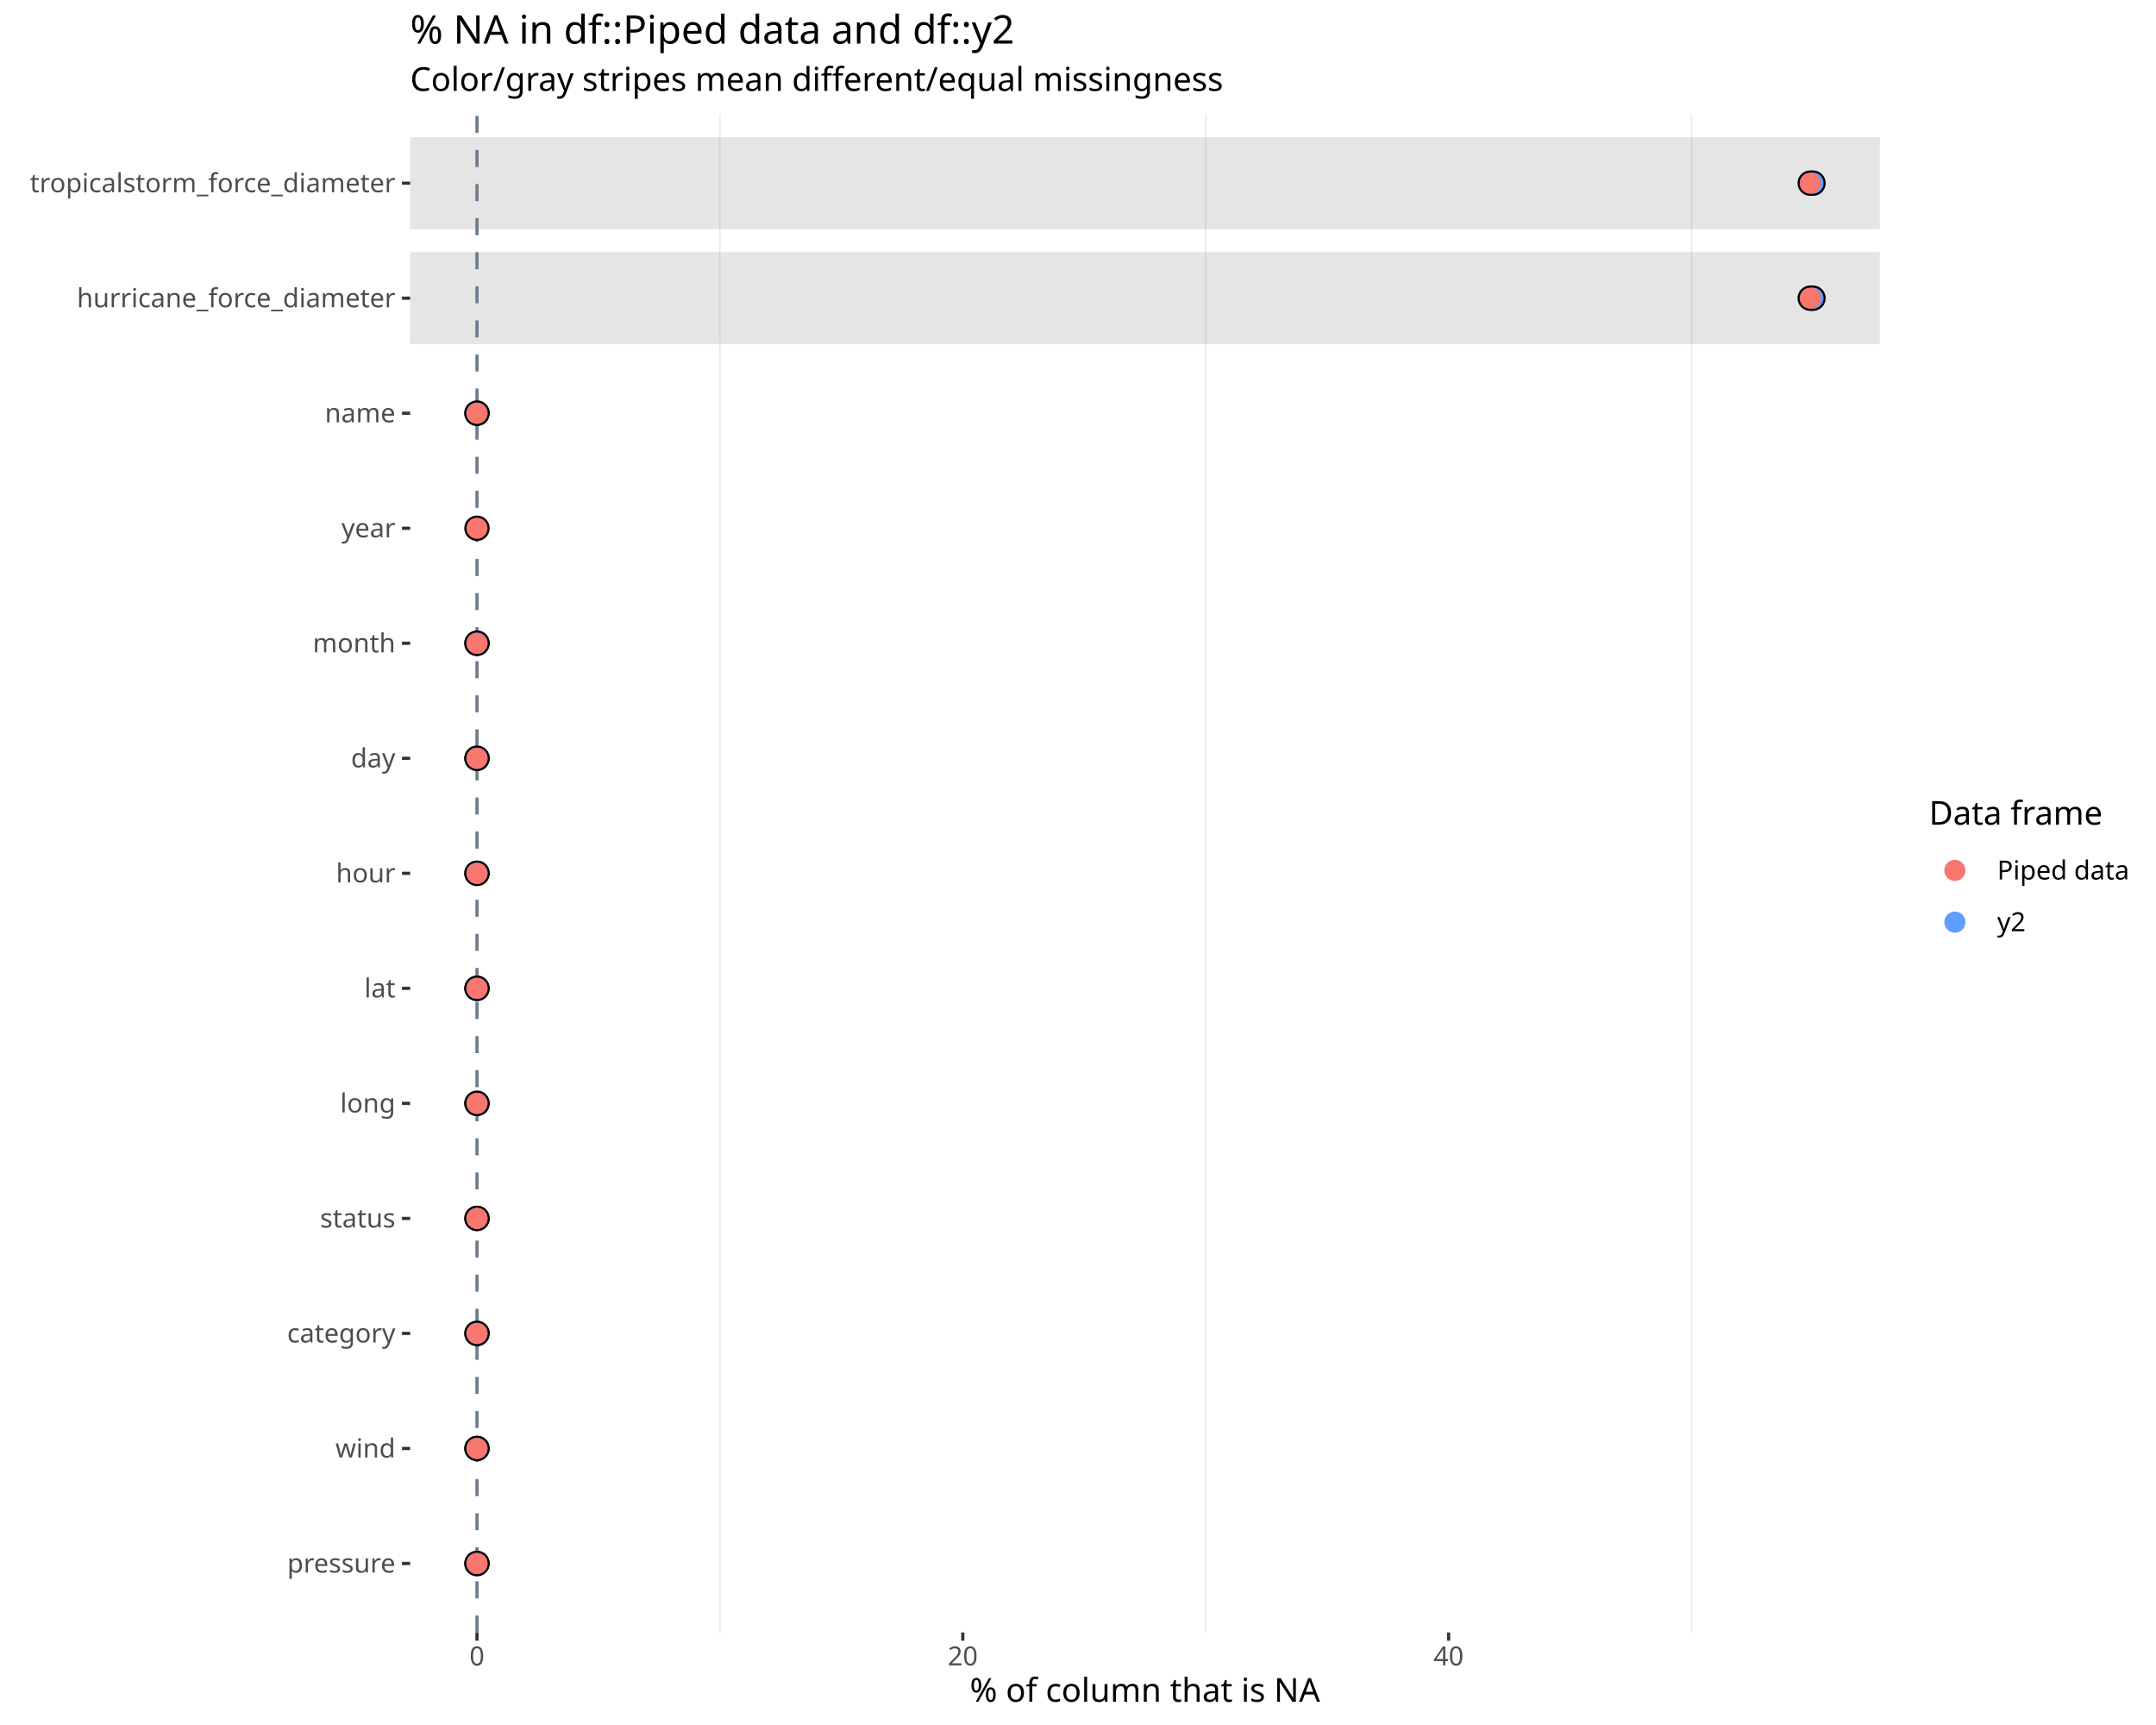
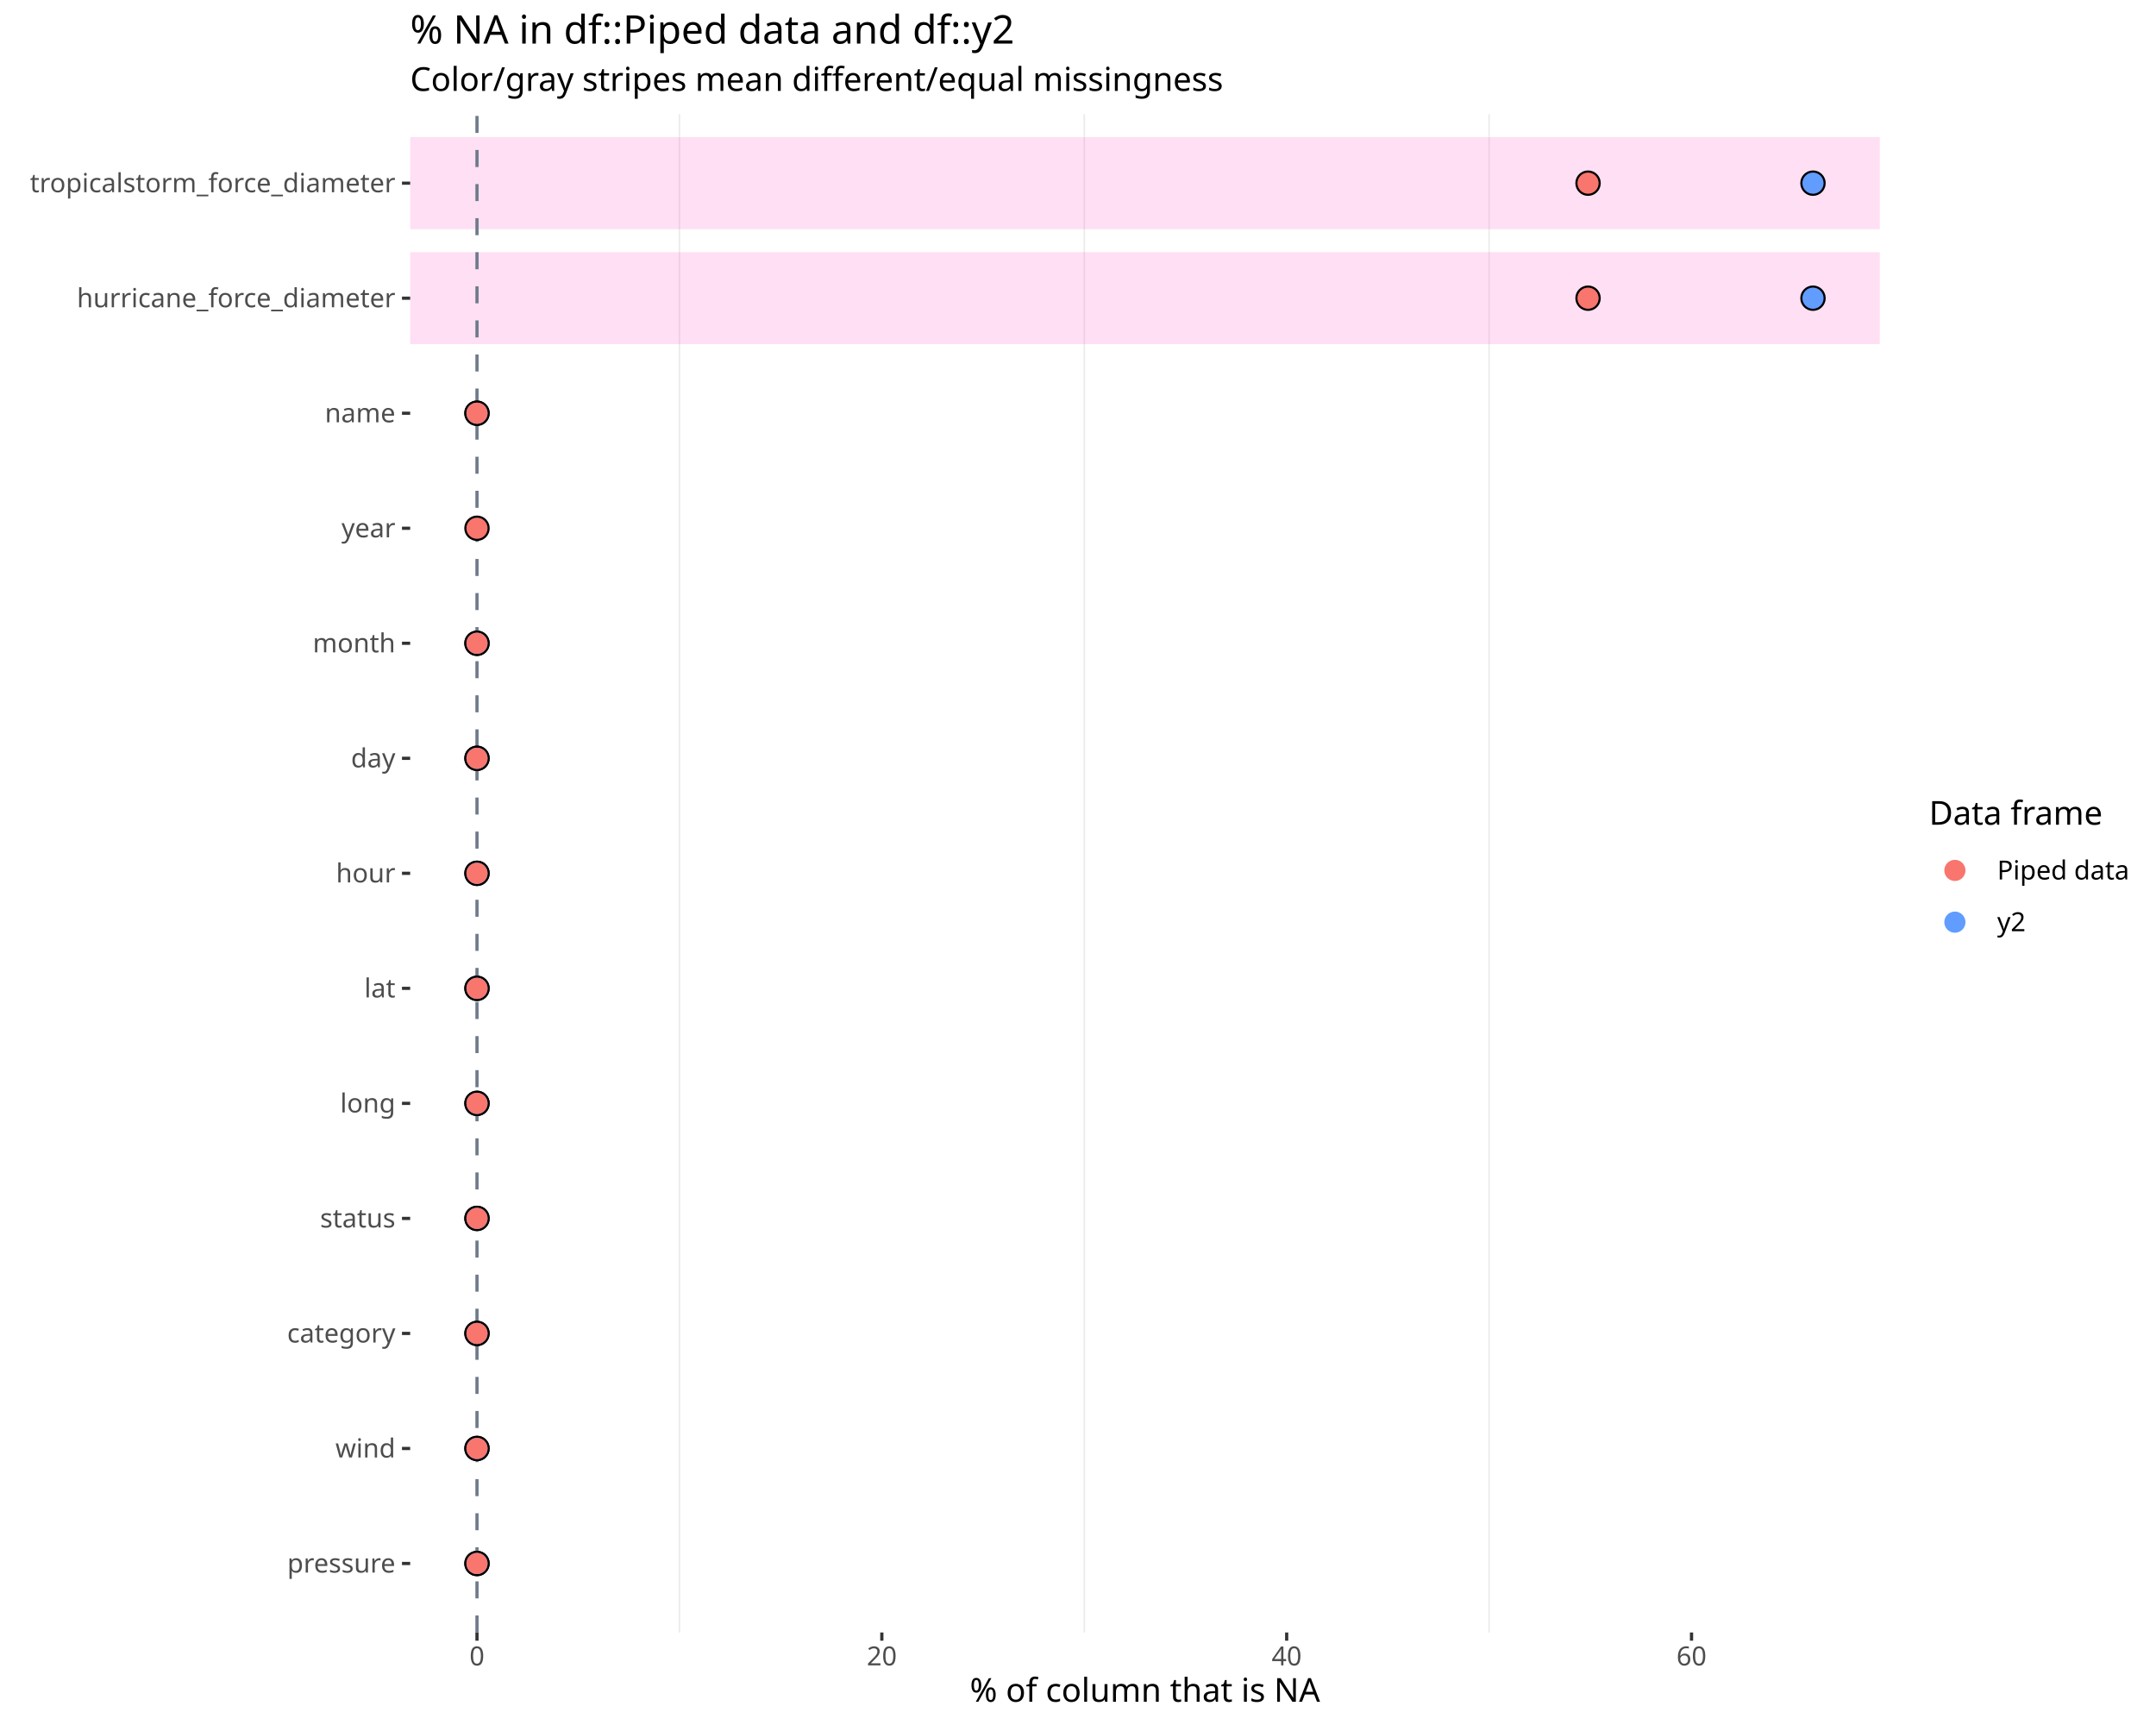
<svg xmlns="http://www.w3.org/2000/svg" class="svglite" data-engine-version="2.0" width="720.00pt" height="576.00pt" viewBox="0 0 720.00 576.00">
  <defs>
    <style type="text/css">
    .svglite line, .svglite polyline, .svglite polygon, .svglite path, .svglite rect, .svglite circle {
      fill: none;
      stroke: #000000;
      stroke-linecap: round;
      stroke-linejoin: round;
      stroke-miterlimit: 10.00;
    }
  </style>
  </defs>
  <rect width="100%" height="100%" style="stroke: none; fill: #FFFFFF;" />
  <defs>
    <clipPath id="cpMC4wMHw3MjAuMDB8MC4wMHw1NzYuMDA=">
      <rect x="0.00" y="0.00" width="720.00" height="576.00" />
    </clipPath>
  </defs>
  <g clip-path="url(#cpMC4wMHw3MjAuMDB8MC4wMHw1NzYuMDA=)">
    <rect x="0.00" y="0.00" width="720.00" height="576.00" style="stroke-width: 1.07; stroke: #FFFFFF; fill: #FFFFFF;" />
  </g>
  <defs>
    <clipPath id="cpMTM2Ljk4fDYyNy43NnwzOC4xMnw1NDUuMTE=">
      <rect x="136.98" y="38.12" width="490.78" height="507.00" />
    </clipPath>
  </defs>
  <g clip-path="url(#cpMTM2Ljk4fDYyNy43NnwzOC4xMnw1NDUuMTE=)">
    <rect x="136.98" y="38.12" width="490.78" height="507.00" style="stroke-width: 1.07; stroke: none; fill: #FFFFFF;" />
-     <polyline points="240.41,545.11 240.41,38.12 " style="stroke-width: 0.53; stroke: #EBEBEB; stroke-linecap: butt;" />
-     <polyline points="402.65,545.11 402.65,38.12 " style="stroke-width: 0.53; stroke: #EBEBEB; stroke-linecap: butt;" />
-     <polyline points="564.89,545.11 564.89,38.12 " style="stroke-width: 0.53; stroke: #EBEBEB; stroke-linecap: butt;" />
-     <rect x="-651.92" y="506.70" width="2433.64" height="30.73" style="stroke-width: 1.07; stroke: none; stroke-linecap: square; stroke-linejoin: miter;" />
-     <rect x="-651.92" y="468.29" width="2433.64" height="30.73" style="stroke-width: 1.07; stroke: none; stroke-linecap: square; stroke-linejoin: miter;" />
-     <rect x="-651.92" y="429.89" width="2433.64" height="30.73" style="stroke-width: 1.07; stroke: none; stroke-linecap: square; stroke-linejoin: miter;" />
-     <rect x="-651.92" y="391.48" width="2433.64" height="30.73" style="stroke-width: 1.07; stroke: none; stroke-linecap: square; stroke-linejoin: miter;" />
-     <rect x="-651.92" y="353.07" width="2433.64" height="30.73" style="stroke-width: 1.07; stroke: none; stroke-linecap: square; stroke-linejoin: miter;" />
-     <rect x="-651.92" y="314.66" width="2433.64" height="30.73" style="stroke-width: 1.07; stroke: none; stroke-linecap: square; stroke-linejoin: miter;" />
-     <rect x="-651.92" y="276.25" width="2433.64" height="30.73" style="stroke-width: 1.07; stroke: none; stroke-linecap: square; stroke-linejoin: miter;" />
-     <rect x="-651.92" y="237.84" width="2433.64" height="30.73" style="stroke-width: 1.07; stroke: none; stroke-linecap: square; stroke-linejoin: miter;" />
-     <rect x="-651.92" y="199.43" width="2433.64" height="30.73" style="stroke-width: 1.07; stroke: none; stroke-linecap: square; stroke-linejoin: miter;" />
-     <rect x="-651.92" y="161.02" width="2433.64" height="30.73" style="stroke-width: 1.07; stroke: none; stroke-linecap: square; stroke-linejoin: miter;" />
-     <rect x="-651.92" y="122.62" width="2433.64" height="30.73" style="stroke-width: 1.07; stroke: none; stroke-linecap: square; stroke-linejoin: miter;" />
-     <rect x="-651.92" y="84.21" width="2433.64" height="30.73" style="stroke-width: 1.07; stroke: none; stroke-linecap: square; stroke-linejoin: miter; fill: #7F7F7F; fill-opacity: 0.20;" />
-     <rect x="-651.92" y="45.80" width="2433.64" height="30.73" style="stroke-width: 1.07; stroke: none; stroke-linecap: square; stroke-linejoin: miter; fill: #7F7F7F; fill-opacity: 0.20;" />
-     <rect x="-651.92" y="7.39" width="2433.64" height="30.73" style="stroke-width: 1.07; stroke: none; stroke-linecap: square; stroke-linejoin: miter;" />
-     <rect x="-651.92" y="-31.02" width="2433.64" height="30.73" style="stroke-width: 1.07; stroke: none; stroke-linecap: square; stroke-linejoin: miter;" />
-     <rect x="-651.92" y="-69.43" width="2433.64" height="30.73" style="stroke-width: 1.07; stroke: none; stroke-linecap: square; stroke-linejoin: miter;" />
-     <rect x="-651.92" y="-107.84" width="2433.64" height="30.73" style="stroke-width: 1.07; stroke: none; stroke-linecap: square; stroke-linejoin: miter;" />
-     <rect x="-651.92" y="-146.25" width="2433.64" height="30.73" style="stroke-width: 1.07; stroke: none; stroke-linecap: square; stroke-linejoin: miter;" />
-     <rect x="-651.92" y="-184.65" width="2433.64" height="30.73" style="stroke-width: 1.07; stroke: none; stroke-linecap: square; stroke-linejoin: miter;" />
-     <rect x="-651.92" y="-223.06" width="2433.64" height="30.73" style="stroke-width: 1.07; stroke: none; stroke-linecap: square; stroke-linejoin: miter;" />
-     <rect x="-651.92" y="-261.47" width="2433.64" height="30.73" style="stroke-width: 1.07; stroke: none; stroke-linecap: square; stroke-linejoin: miter;" />
-     <rect x="-651.92" y="-299.88" width="2433.64" height="30.73" style="stroke-width: 1.07; stroke: none; stroke-linecap: square; stroke-linejoin: miter;" />
-     <rect x="-651.92" y="-338.29" width="2433.64" height="30.73" style="stroke-width: 1.07; stroke: none; stroke-linecap: square; stroke-linejoin: miter;" />
-     <rect x="-651.92" y="-376.70" width="2433.64" height="30.73" style="stroke-width: 1.07; stroke: none; stroke-linecap: square; stroke-linejoin: miter;" />
-     <rect x="-651.92" y="-415.11" width="2433.64" height="30.73" style="stroke-width: 1.07; stroke: none; stroke-linecap: square; stroke-linejoin: miter; fill: #7F7F7F; fill-opacity: 0.20;" />
-     <rect x="-651.92" y="-453.52" width="2433.64" height="30.73" style="stroke-width: 1.07; stroke: none; stroke-linecap: square; stroke-linejoin: miter; fill: #7F7F7F; fill-opacity: 0.20;" />
+     <polyline points="226.89,545.11 226.89,38.12 " style="stroke-width: 0.53; stroke: #EBEBEB; stroke-linecap: butt;" />
+     <polyline points="362.09,545.11 362.09,38.12 " style="stroke-width: 0.53; stroke: #EBEBEB; stroke-linecap: butt;" />
+     <polyline points="497.29,545.11 497.29,38.12 " style="stroke-width: 0.53; stroke: #EBEBEB; stroke-linecap: butt;" />
+     <rect x="-516.72" y="506.70" width="2028.03" height="30.73" style="stroke-width: 1.07; stroke: none; stroke-linecap: square; stroke-linejoin: miter;" />
+     <rect x="-516.72" y="468.29" width="2028.03" height="30.73" style="stroke-width: 1.07; stroke: none; stroke-linecap: square; stroke-linejoin: miter;" />
+     <rect x="-516.72" y="429.89" width="2028.03" height="30.73" style="stroke-width: 1.07; stroke: none; stroke-linecap: square; stroke-linejoin: miter;" />
+     <rect x="-516.72" y="391.48" width="2028.03" height="30.73" style="stroke-width: 1.07; stroke: none; stroke-linecap: square; stroke-linejoin: miter;" />
+     <rect x="-516.72" y="353.07" width="2028.03" height="30.73" style="stroke-width: 1.07; stroke: none; stroke-linecap: square; stroke-linejoin: miter;" />
+     <rect x="-516.72" y="314.66" width="2028.03" height="30.73" style="stroke-width: 1.07; stroke: none; stroke-linecap: square; stroke-linejoin: miter;" />
+     <rect x="-516.72" y="276.25" width="2028.03" height="30.73" style="stroke-width: 1.07; stroke: none; stroke-linecap: square; stroke-linejoin: miter;" />
+     <rect x="-516.72" y="237.84" width="2028.03" height="30.73" style="stroke-width: 1.07; stroke: none; stroke-linecap: square; stroke-linejoin: miter;" />
+     <rect x="-516.72" y="199.43" width="2028.03" height="30.73" style="stroke-width: 1.07; stroke: none; stroke-linecap: square; stroke-linejoin: miter;" />
+     <rect x="-516.72" y="161.02" width="2028.03" height="30.73" style="stroke-width: 1.07; stroke: none; stroke-linecap: square; stroke-linejoin: miter;" />
+     <rect x="-516.72" y="122.62" width="2028.03" height="30.73" style="stroke-width: 1.07; stroke: none; stroke-linecap: square; stroke-linejoin: miter;" />
+     <rect x="-516.72" y="84.21" width="2028.03" height="30.73" style="stroke-width: 1.07; stroke: none; stroke-linecap: square; stroke-linejoin: miter; fill: #FF61C3; fill-opacity: 0.20;" />
+     <rect x="-516.72" y="45.80" width="2028.03" height="30.73" style="stroke-width: 1.07; stroke: none; stroke-linecap: square; stroke-linejoin: miter; fill: #FF61C3; fill-opacity: 0.20;" />
+     <rect x="-516.72" y="7.39" width="2028.03" height="30.73" style="stroke-width: 1.07; stroke: none; stroke-linecap: square; stroke-linejoin: miter;" />
+     <rect x="-516.72" y="-31.02" width="2028.03" height="30.73" style="stroke-width: 1.07; stroke: none; stroke-linecap: square; stroke-linejoin: miter;" />
+     <rect x="-516.72" y="-69.43" width="2028.03" height="30.73" style="stroke-width: 1.07; stroke: none; stroke-linecap: square; stroke-linejoin: miter;" />
+     <rect x="-516.72" y="-107.84" width="2028.03" height="30.73" style="stroke-width: 1.07; stroke: none; stroke-linecap: square; stroke-linejoin: miter;" />
+     <rect x="-516.72" y="-146.25" width="2028.03" height="30.73" style="stroke-width: 1.07; stroke: none; stroke-linecap: square; stroke-linejoin: miter;" />
+     <rect x="-516.72" y="-184.65" width="2028.03" height="30.73" style="stroke-width: 1.07; stroke: none; stroke-linecap: square; stroke-linejoin: miter;" />
+     <rect x="-516.72" y="-223.06" width="2028.03" height="30.73" style="stroke-width: 1.07; stroke: none; stroke-linecap: square; stroke-linejoin: miter;" />
+     <rect x="-516.72" y="-261.47" width="2028.03" height="30.73" style="stroke-width: 1.07; stroke: none; stroke-linecap: square; stroke-linejoin: miter;" />
+     <rect x="-516.72" y="-299.88" width="2028.03" height="30.73" style="stroke-width: 1.07; stroke: none; stroke-linecap: square; stroke-linejoin: miter;" />
+     <rect x="-516.72" y="-338.29" width="2028.03" height="30.73" style="stroke-width: 1.07; stroke: none; stroke-linecap: square; stroke-linejoin: miter;" />
+     <rect x="-516.72" y="-376.70" width="2028.03" height="30.73" style="stroke-width: 1.07; stroke: none; stroke-linecap: square; stroke-linejoin: miter;" />
+     <rect x="-516.72" y="-415.11" width="2028.03" height="30.73" style="stroke-width: 1.07; stroke: none; stroke-linecap: square; stroke-linejoin: miter; fill: #FF61C3; fill-opacity: 0.20;" />
+     <rect x="-516.72" y="-453.52" width="2028.03" height="30.73" style="stroke-width: 1.07; stroke: none; stroke-linecap: square; stroke-linejoin: miter; fill: #FF61C3; fill-opacity: 0.20;" />
    <line x1="159.29" y1="545.11" x2="159.29" y2="38.12" style="stroke-width: 1.07; stroke: #6E7B8B; stroke-dasharray: 5.69,5.69; stroke-linecap: butt;" />
    <circle cx="159.29" cy="522.07" r="3.89" style="stroke-width: 0.71; fill: #000000;" />
    <circle cx="159.29" cy="483.66" r="3.89" style="stroke-width: 0.71; fill: #000000;" />
    <circle cx="159.29" cy="445.25" r="3.89" style="stroke-width: 0.71; fill: #000000;" />
    <circle cx="159.29" cy="406.84" r="3.89" style="stroke-width: 0.71; fill: #000000;" />
    <circle cx="159.29" cy="368.43" r="3.89" style="stroke-width: 0.71; fill: #000000;" />
    <circle cx="159.29" cy="330.02" r="3.89" style="stroke-width: 0.71; fill: #000000;" />
    <circle cx="159.29" cy="291.61" r="3.89" style="stroke-width: 0.71; fill: #000000;" />
    <circle cx="159.29" cy="253.21" r="3.89" style="stroke-width: 0.71; fill: #000000;" />
    <circle cx="159.29" cy="214.80" r="3.89" style="stroke-width: 0.71; fill: #000000;" />
    <circle cx="159.29" cy="137.98" r="3.89" style="stroke-width: 0.71; fill: #000000;" />
    <circle cx="605.45" cy="99.57" r="3.89" style="stroke-width: 0.71; fill: #000000;" />
    <circle cx="605.45" cy="61.16" r="3.89" style="stroke-width: 0.71; fill: #000000;" />
    <circle cx="159.29" cy="522.07" r="3.89" style="stroke-width: 0.71; fill: #000000;" />
    <circle cx="159.29" cy="483.66" r="3.89" style="stroke-width: 0.71; fill: #000000;" />
    <circle cx="159.29" cy="445.25" r="3.89" style="stroke-width: 0.71; fill: #000000;" />
    <circle cx="159.29" cy="406.84" r="3.89" style="stroke-width: 0.71; fill: #000000;" />
    <circle cx="159.29" cy="368.43" r="3.89" style="stroke-width: 0.71; fill: #000000;" />
    <circle cx="159.29" cy="330.02" r="3.89" style="stroke-width: 0.71; fill: #000000;" />
    <circle cx="159.29" cy="291.61" r="3.89" style="stroke-width: 0.71; fill: #000000;" />
    <circle cx="159.29" cy="253.21" r="3.89" style="stroke-width: 0.71; fill: #000000;" />
    <circle cx="159.29" cy="214.80" r="3.89" style="stroke-width: 0.71; fill: #000000;" />
    <circle cx="159.29" cy="176.39" r="3.89" style="stroke-width: 0.71; fill: #000000;" />
    <circle cx="159.29" cy="137.98" r="3.89" style="stroke-width: 0.71; fill: #000000;" />
-     <circle cx="604.53" cy="99.57" r="3.89" style="stroke-width: 0.71; fill: #000000;" />
-     <circle cx="604.53" cy="61.16" r="3.89" style="stroke-width: 0.71; fill: #000000;" />
+     <circle cx="530.33" cy="99.57" r="3.89" style="stroke-width: 0.71; fill: #000000;" />
+     <circle cx="530.33" cy="61.16" r="3.89" style="stroke-width: 0.71; fill: #000000;" />
    <circle cx="159.29" cy="522.07" r="3.18" style="stroke-width: 0.71; stroke: #619CFF; fill: #619CFF;" />
    <circle cx="159.29" cy="483.66" r="3.18" style="stroke-width: 0.71; stroke: #619CFF; fill: #619CFF;" />
    <circle cx="159.29" cy="445.25" r="3.18" style="stroke-width: 0.71; stroke: #619CFF; fill: #619CFF;" />
    <circle cx="159.29" cy="406.84" r="3.18" style="stroke-width: 0.71; stroke: #619CFF; fill: #619CFF;" />
    <circle cx="159.29" cy="368.43" r="3.18" style="stroke-width: 0.71; stroke: #619CFF; fill: #619CFF;" />
    <circle cx="159.29" cy="330.02" r="3.18" style="stroke-width: 0.71; stroke: #619CFF; fill: #619CFF;" />
    <circle cx="159.29" cy="291.61" r="3.18" style="stroke-width: 0.71; stroke: #619CFF; fill: #619CFF;" />
    <circle cx="159.29" cy="253.21" r="3.18" style="stroke-width: 0.71; stroke: #619CFF; fill: #619CFF;" />
    <circle cx="159.29" cy="214.80" r="3.18" style="stroke-width: 0.71; stroke: #619CFF; fill: #619CFF;" />
    <circle cx="159.29" cy="137.98" r="3.18" style="stroke-width: 0.71; stroke: #619CFF; fill: #619CFF;" />
    <circle cx="605.45" cy="99.57" r="3.18" style="stroke-width: 0.71; stroke: #619CFF; fill: #619CFF;" />
    <circle cx="605.45" cy="61.16" r="3.18" style="stroke-width: 0.71; stroke: #619CFF; fill: #619CFF;" />
    <circle cx="159.29" cy="522.07" r="3.18" style="stroke-width: 0.71; stroke: #F8766D; fill: #F8766D;" />
    <circle cx="159.29" cy="483.66" r="3.18" style="stroke-width: 0.71; stroke: #F8766D; fill: #F8766D;" />
    <circle cx="159.29" cy="445.25" r="3.18" style="stroke-width: 0.71; stroke: #F8766D; fill: #F8766D;" />
    <circle cx="159.29" cy="406.84" r="3.18" style="stroke-width: 0.71; stroke: #F8766D; fill: #F8766D;" />
    <circle cx="159.29" cy="368.43" r="3.18" style="stroke-width: 0.71; stroke: #F8766D; fill: #F8766D;" />
    <circle cx="159.29" cy="330.02" r="3.18" style="stroke-width: 0.71; stroke: #F8766D; fill: #F8766D;" />
    <circle cx="159.29" cy="291.61" r="3.18" style="stroke-width: 0.71; stroke: #F8766D; fill: #F8766D;" />
    <circle cx="159.29" cy="253.21" r="3.18" style="stroke-width: 0.71; stroke: #F8766D; fill: #F8766D;" />
    <circle cx="159.29" cy="214.80" r="3.18" style="stroke-width: 0.71; stroke: #F8766D; fill: #F8766D;" />
    <circle cx="159.29" cy="176.39" r="3.18" style="stroke-width: 0.71; stroke: #F8766D; fill: #F8766D;" />
    <circle cx="159.29" cy="137.98" r="3.18" style="stroke-width: 0.71; stroke: #F8766D; fill: #F8766D;" />
-     <circle cx="604.53" cy="99.57" r="3.18" style="stroke-width: 0.71; stroke: #F8766D; fill: #F8766D;" />
-     <circle cx="604.53" cy="61.16" r="3.18" style="stroke-width: 0.71; stroke: #F8766D; fill: #F8766D;" />
+     <circle cx="530.33" cy="99.57" r="3.18" style="stroke-width: 0.71; stroke: #F8766D; fill: #F8766D;" />
+     <circle cx="530.33" cy="61.16" r="3.18" style="stroke-width: 0.71; stroke: #F8766D; fill: #F8766D;" />
  </g>
  <g clip-path="url(#cpMC4wMHw3MjAuMDB8MC4wMHw1NzYuMDA=)">
    <text x="132.05" y="525.10" text-anchor="end" style="font-size: 8.80px; fill: #4D4D4D; font-family: sans;" textLength="34.25px" lengthAdjust="spacingAndGlyphs">pressure</text>
    <text x="132.05" y="486.69" text-anchor="end" style="font-size: 8.80px; fill: #4D4D4D; font-family: sans;" textLength="18.10px" lengthAdjust="spacingAndGlyphs">wind</text>
    <text x="132.05" y="448.28" text-anchor="end" style="font-size: 8.80px; fill: #4D4D4D; font-family: sans;" textLength="33.76px" lengthAdjust="spacingAndGlyphs">category</text>
    <text x="132.05" y="409.87" text-anchor="end" style="font-size: 8.80px; fill: #4D4D4D; font-family: sans;" textLength="23.49px" lengthAdjust="spacingAndGlyphs">status</text>
    <text x="132.05" y="371.46" text-anchor="end" style="font-size: 8.80px; fill: #4D4D4D; font-family: sans;" textLength="16.64px" lengthAdjust="spacingAndGlyphs">long</text>
    <text x="132.05" y="333.05" text-anchor="end" style="font-size: 8.80px; fill: #4D4D4D; font-family: sans;" textLength="9.29px" lengthAdjust="spacingAndGlyphs">lat</text>
    <text x="132.05" y="294.64" text-anchor="end" style="font-size: 8.80px; fill: #4D4D4D; font-family: sans;" textLength="17.61px" lengthAdjust="spacingAndGlyphs">hour</text>
    <text x="132.05" y="256.23" text-anchor="end" style="font-size: 8.80px; fill: #4D4D4D; font-family: sans;" textLength="14.19px" lengthAdjust="spacingAndGlyphs">day</text>
    <text x="132.05" y="217.83" text-anchor="end" style="font-size: 8.80px; fill: #4D4D4D; font-family: sans;" textLength="24.46px" lengthAdjust="spacingAndGlyphs">month</text>
    <text x="132.05" y="179.42" text-anchor="end" style="font-size: 8.80px; fill: #4D4D4D; font-family: sans;" textLength="17.12px" lengthAdjust="spacingAndGlyphs">year</text>
    <text x="132.05" y="141.01" text-anchor="end" style="font-size: 8.80px; fill: #4D4D4D; font-family: sans;" textLength="22.02px" lengthAdjust="spacingAndGlyphs">name</text>
    <text x="132.05" y="102.60" text-anchor="end" style="font-size: 8.80px; fill: #4D4D4D; font-family: sans;" textLength="100.29px" lengthAdjust="spacingAndGlyphs">hurricane_force_diameter</text>
    <text x="132.05" y="64.19" text-anchor="end" style="font-size: 8.80px; fill: #4D4D4D; font-family: sans;" textLength="113.97px" lengthAdjust="spacingAndGlyphs">tropicalstorm_force_diameter</text>
    <polyline points="134.24,522.07 136.98,522.07 " style="stroke-width: 1.07; stroke: #333333; stroke-linecap: butt;" />
    <polyline points="134.24,483.66 136.98,483.66 " style="stroke-width: 1.07; stroke: #333333; stroke-linecap: butt;" />
    <polyline points="134.24,445.25 136.98,445.25 " style="stroke-width: 1.07; stroke: #333333; stroke-linecap: butt;" />
    <polyline points="134.24,406.84 136.98,406.84 " style="stroke-width: 1.07; stroke: #333333; stroke-linecap: butt;" />
    <polyline points="134.24,368.43 136.98,368.43 " style="stroke-width: 1.07; stroke: #333333; stroke-linecap: butt;" />
    <polyline points="134.24,330.02 136.98,330.02 " style="stroke-width: 1.07; stroke: #333333; stroke-linecap: butt;" />
    <polyline points="134.24,291.61 136.98,291.61 " style="stroke-width: 1.07; stroke: #333333; stroke-linecap: butt;" />
    <polyline points="134.24,253.21 136.98,253.21 " style="stroke-width: 1.07; stroke: #333333; stroke-linecap: butt;" />
    <polyline points="134.24,214.80 136.98,214.80 " style="stroke-width: 1.07; stroke: #333333; stroke-linecap: butt;" />
    <polyline points="134.24,176.39 136.98,176.39 " style="stroke-width: 1.07; stroke: #333333; stroke-linecap: butt;" />
    <polyline points="134.24,137.98 136.98,137.98 " style="stroke-width: 1.07; stroke: #333333; stroke-linecap: butt;" />
    <polyline points="134.24,99.57 136.98,99.57 " style="stroke-width: 1.07; stroke: #333333; stroke-linecap: butt;" />
    <polyline points="134.24,61.16 136.98,61.16 " style="stroke-width: 1.07; stroke: #333333; stroke-linecap: butt;" />
    <polyline points="159.29,547.85 159.29,545.11 " style="stroke-width: 1.07; stroke: #333333; stroke-linecap: butt;" />
-     <polyline points="321.53,547.85 321.53,545.11 " style="stroke-width: 1.07; stroke: #333333; stroke-linecap: butt;" />
-     <polyline points="483.77,547.85 483.77,545.11 " style="stroke-width: 1.07; stroke: #333333; stroke-linecap: butt;" />
+     <polyline points="294.49,547.85 294.49,545.11 " style="stroke-width: 1.07; stroke: #333333; stroke-linecap: butt;" />
+     <polyline points="429.69,547.85 429.69,545.11 " style="stroke-width: 1.07; stroke: #333333; stroke-linecap: butt;" />
+     <polyline points="564.89,547.85 564.89,545.11 " style="stroke-width: 1.07; stroke: #333333; stroke-linecap: butt;" />
    <text x="159.29" y="556.10" text-anchor="middle" style="font-size: 8.80px; fill: #4D4D4D; font-family: sans;" textLength="4.89px" lengthAdjust="spacingAndGlyphs">0</text>
-     <text x="321.53" y="556.10" text-anchor="middle" style="font-size: 8.80px; fill: #4D4D4D; font-family: sans;" textLength="9.79px" lengthAdjust="spacingAndGlyphs">20</text>
-     <text x="483.77" y="556.10" text-anchor="middle" style="font-size: 8.80px; fill: #4D4D4D; font-family: sans;" textLength="9.79px" lengthAdjust="spacingAndGlyphs">40</text>
+     <text x="294.49" y="556.10" text-anchor="middle" style="font-size: 8.80px; fill: #4D4D4D; font-family: sans;" textLength="9.79px" lengthAdjust="spacingAndGlyphs">20</text>
+     <text x="429.69" y="556.10" text-anchor="middle" style="font-size: 8.80px; fill: #4D4D4D; font-family: sans;" textLength="9.79px" lengthAdjust="spacingAndGlyphs">40</text>
+     <text x="564.89" y="556.10" text-anchor="middle" style="font-size: 8.80px; fill: #4D4D4D; font-family: sans;" textLength="9.79px" lengthAdjust="spacingAndGlyphs">60</text>
    <text x="382.37" y="568.24" text-anchor="middle" style="font-size: 11.00px; font-family: sans;" textLength="111.28px" lengthAdjust="spacingAndGlyphs">% of column that is NA</text>
    <rect x="638.72" y="261.19" width="75.80" height="60.85" style="stroke-width: 1.07; stroke: none; fill: #FFFFFF;" />
    <text x="644.20" y="275.38" style="font-size: 11.00px; font-family: sans;" textLength="54.42px" lengthAdjust="spacingAndGlyphs">Data frame</text>
    <rect x="644.20" y="282.00" width="17.28" height="17.28" style="stroke-width: 1.07; stroke: none; fill: #FFFFFF;" />
    <rect x="644.91" y="282.71" width="15.86" height="15.86" style="stroke-width: 1.07; stroke: none; stroke-linecap: square; stroke-linejoin: miter;" />
    <circle cx="652.84" cy="290.64" r="3.18" style="stroke-width: 0.71; stroke: #F8766D; fill: #F8766D;" />
    <rect x="644.20" y="299.28" width="17.28" height="17.28" style="stroke-width: 1.07; stroke: none; fill: #FFFFFF;" />
    <rect x="644.91" y="299.99" width="15.86" height="15.86" style="stroke-width: 1.07; stroke: none; stroke-linecap: square; stroke-linejoin: miter;" />
    <circle cx="652.84" cy="307.92" r="3.18" style="stroke-width: 0.71; stroke: #619CFF; fill: #619CFF;" />
    <text x="666.96" y="293.67" style="font-size: 8.80px; font-family: sans;" textLength="42.08px" lengthAdjust="spacingAndGlyphs">Piped data</text>
    <text x="666.96" y="310.95" style="font-size: 8.80px; font-family: sans;" textLength="9.30px" lengthAdjust="spacingAndGlyphs">y2</text>
    <text x="136.98" y="30.35" style="font-size: 11.00px; font-family: sans;" textLength="253.16px" lengthAdjust="spacingAndGlyphs">Color/gray stripes mean different/equal missingness</text>
    <text x="136.98" y="14.56" style="font-size: 13.20px; font-family: sans;" textLength="194.47px" lengthAdjust="spacingAndGlyphs">% NA in df::Piped data and df::y2</text>
  </g>
</svg>
